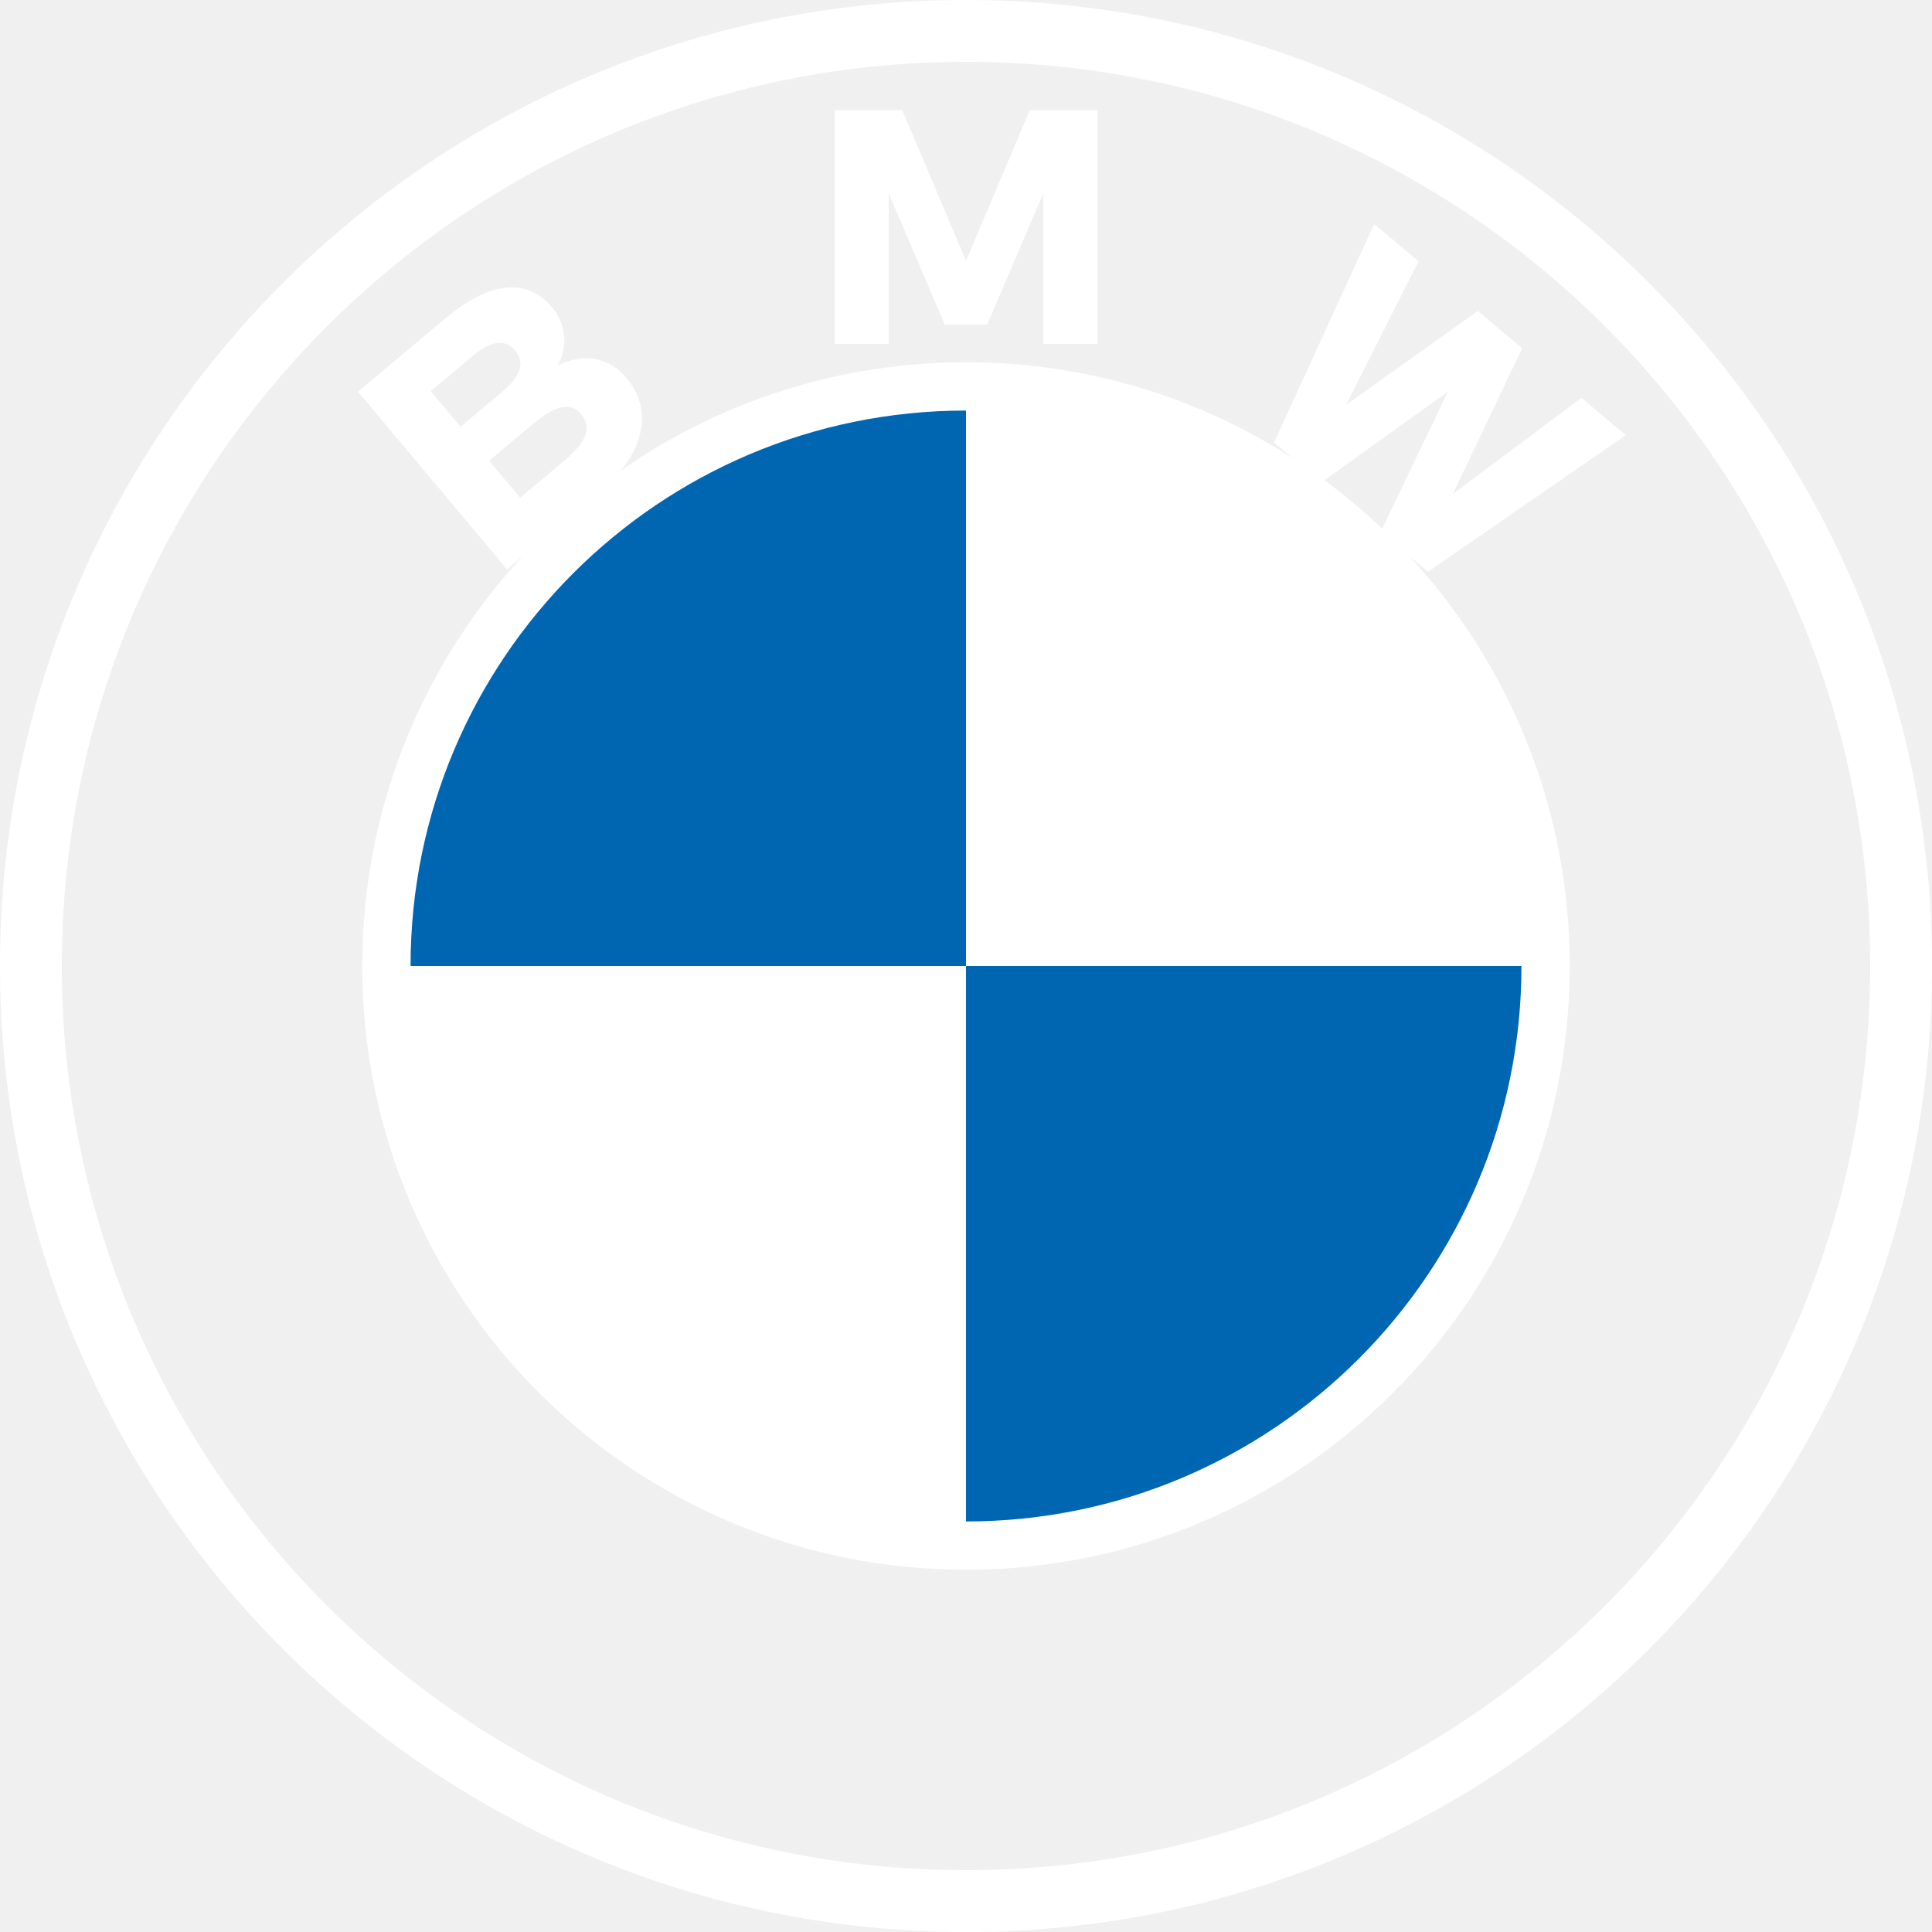
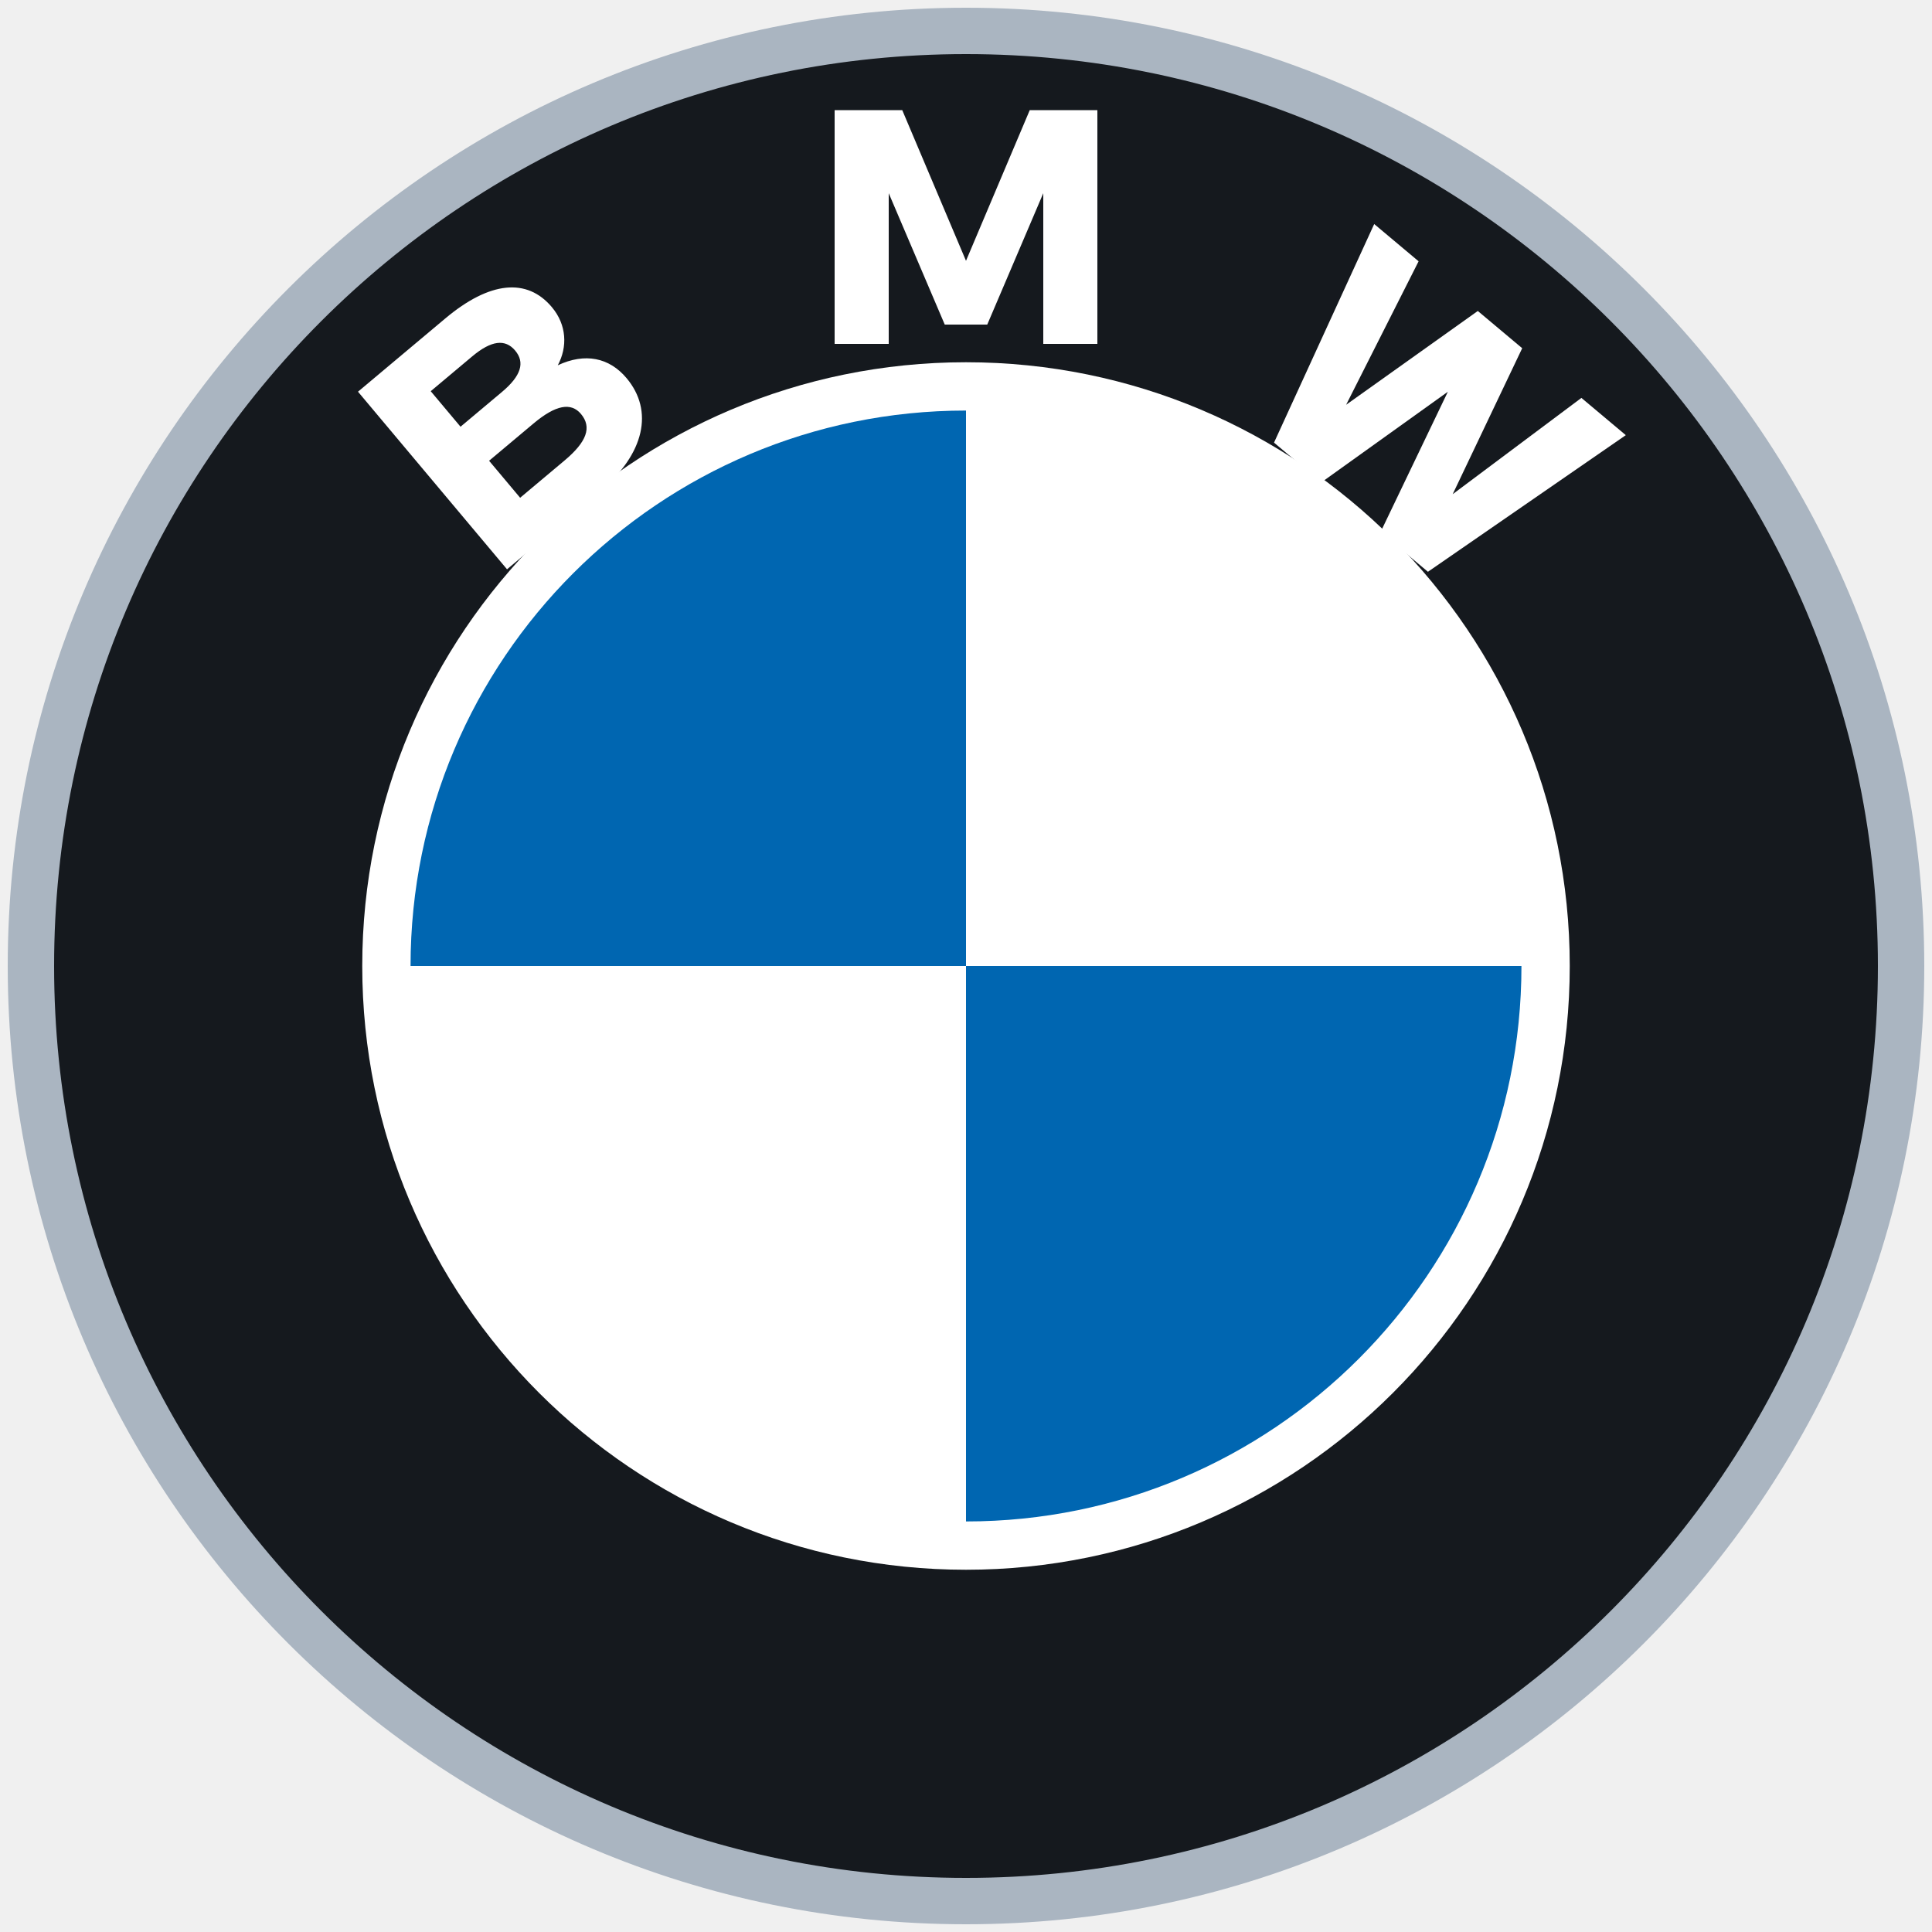
<svg xmlns="http://www.w3.org/2000/svg" viewBox="0 0 100 100" fill="none">
-   <circle cx="50" cy="50" r="48.4" stroke="#fff" stroke-width="3.2" />
+   <circle cx="50" cy="50" r="48.4" fill="#15191e" stroke="#aab5c1" stroke-width="2.4" />
  <circle cx="50" cy="50" r="30" fill="#fff" />
  <path d="M50 50H20A30 30 0 0 1 50 20ZM50 50H80A30 30 0 0 1 50 80Z" fill="#0066b1" />
  <circle cx="50" cy="50" r="30" stroke="#fff" stroke-width="2.5" />
  <g fill="#fff">
    <path transform="rotate(-40 50 50)" fill-rule="evenodd" d="M45 7h5.9c3 0 4.6 1.1 4.6 3.1 0 1.2-.7 2.1-1.7 2.5 1.5.4 2.3 1.4 2.3 2.8 0 2.2-1.8 3.6-4.8 3.6H45V7Zm2.9 2.4v2.4h2.8c1.3 0 1.9-.4 1.9-1.2 0-.8-.6-1.2-1.9-1.2h-2.8Zm0 4.7v2.5h3c1.5 0 2.2-.4 2.2-1.3 0-.8-.7-1.2-2.2-1.2h-3Z" />
    <path d="M43.2 5.7h3.5l3.3 7.8 3.3-7.8h3.5v12.1H54V10l-2.9 6.8h-2.2L46 10v7.8h-2.8V5.7Z" />
    <path transform="rotate(40 50 50)" d="M41.5 7h3l1.9 8.1L48.5 7h3l2.1 8.1L55.5 7h3l-3.3 12H52l-2-7.8-2 7.8h-3.2L41.5 7Z" />
  </g>
</svg>
